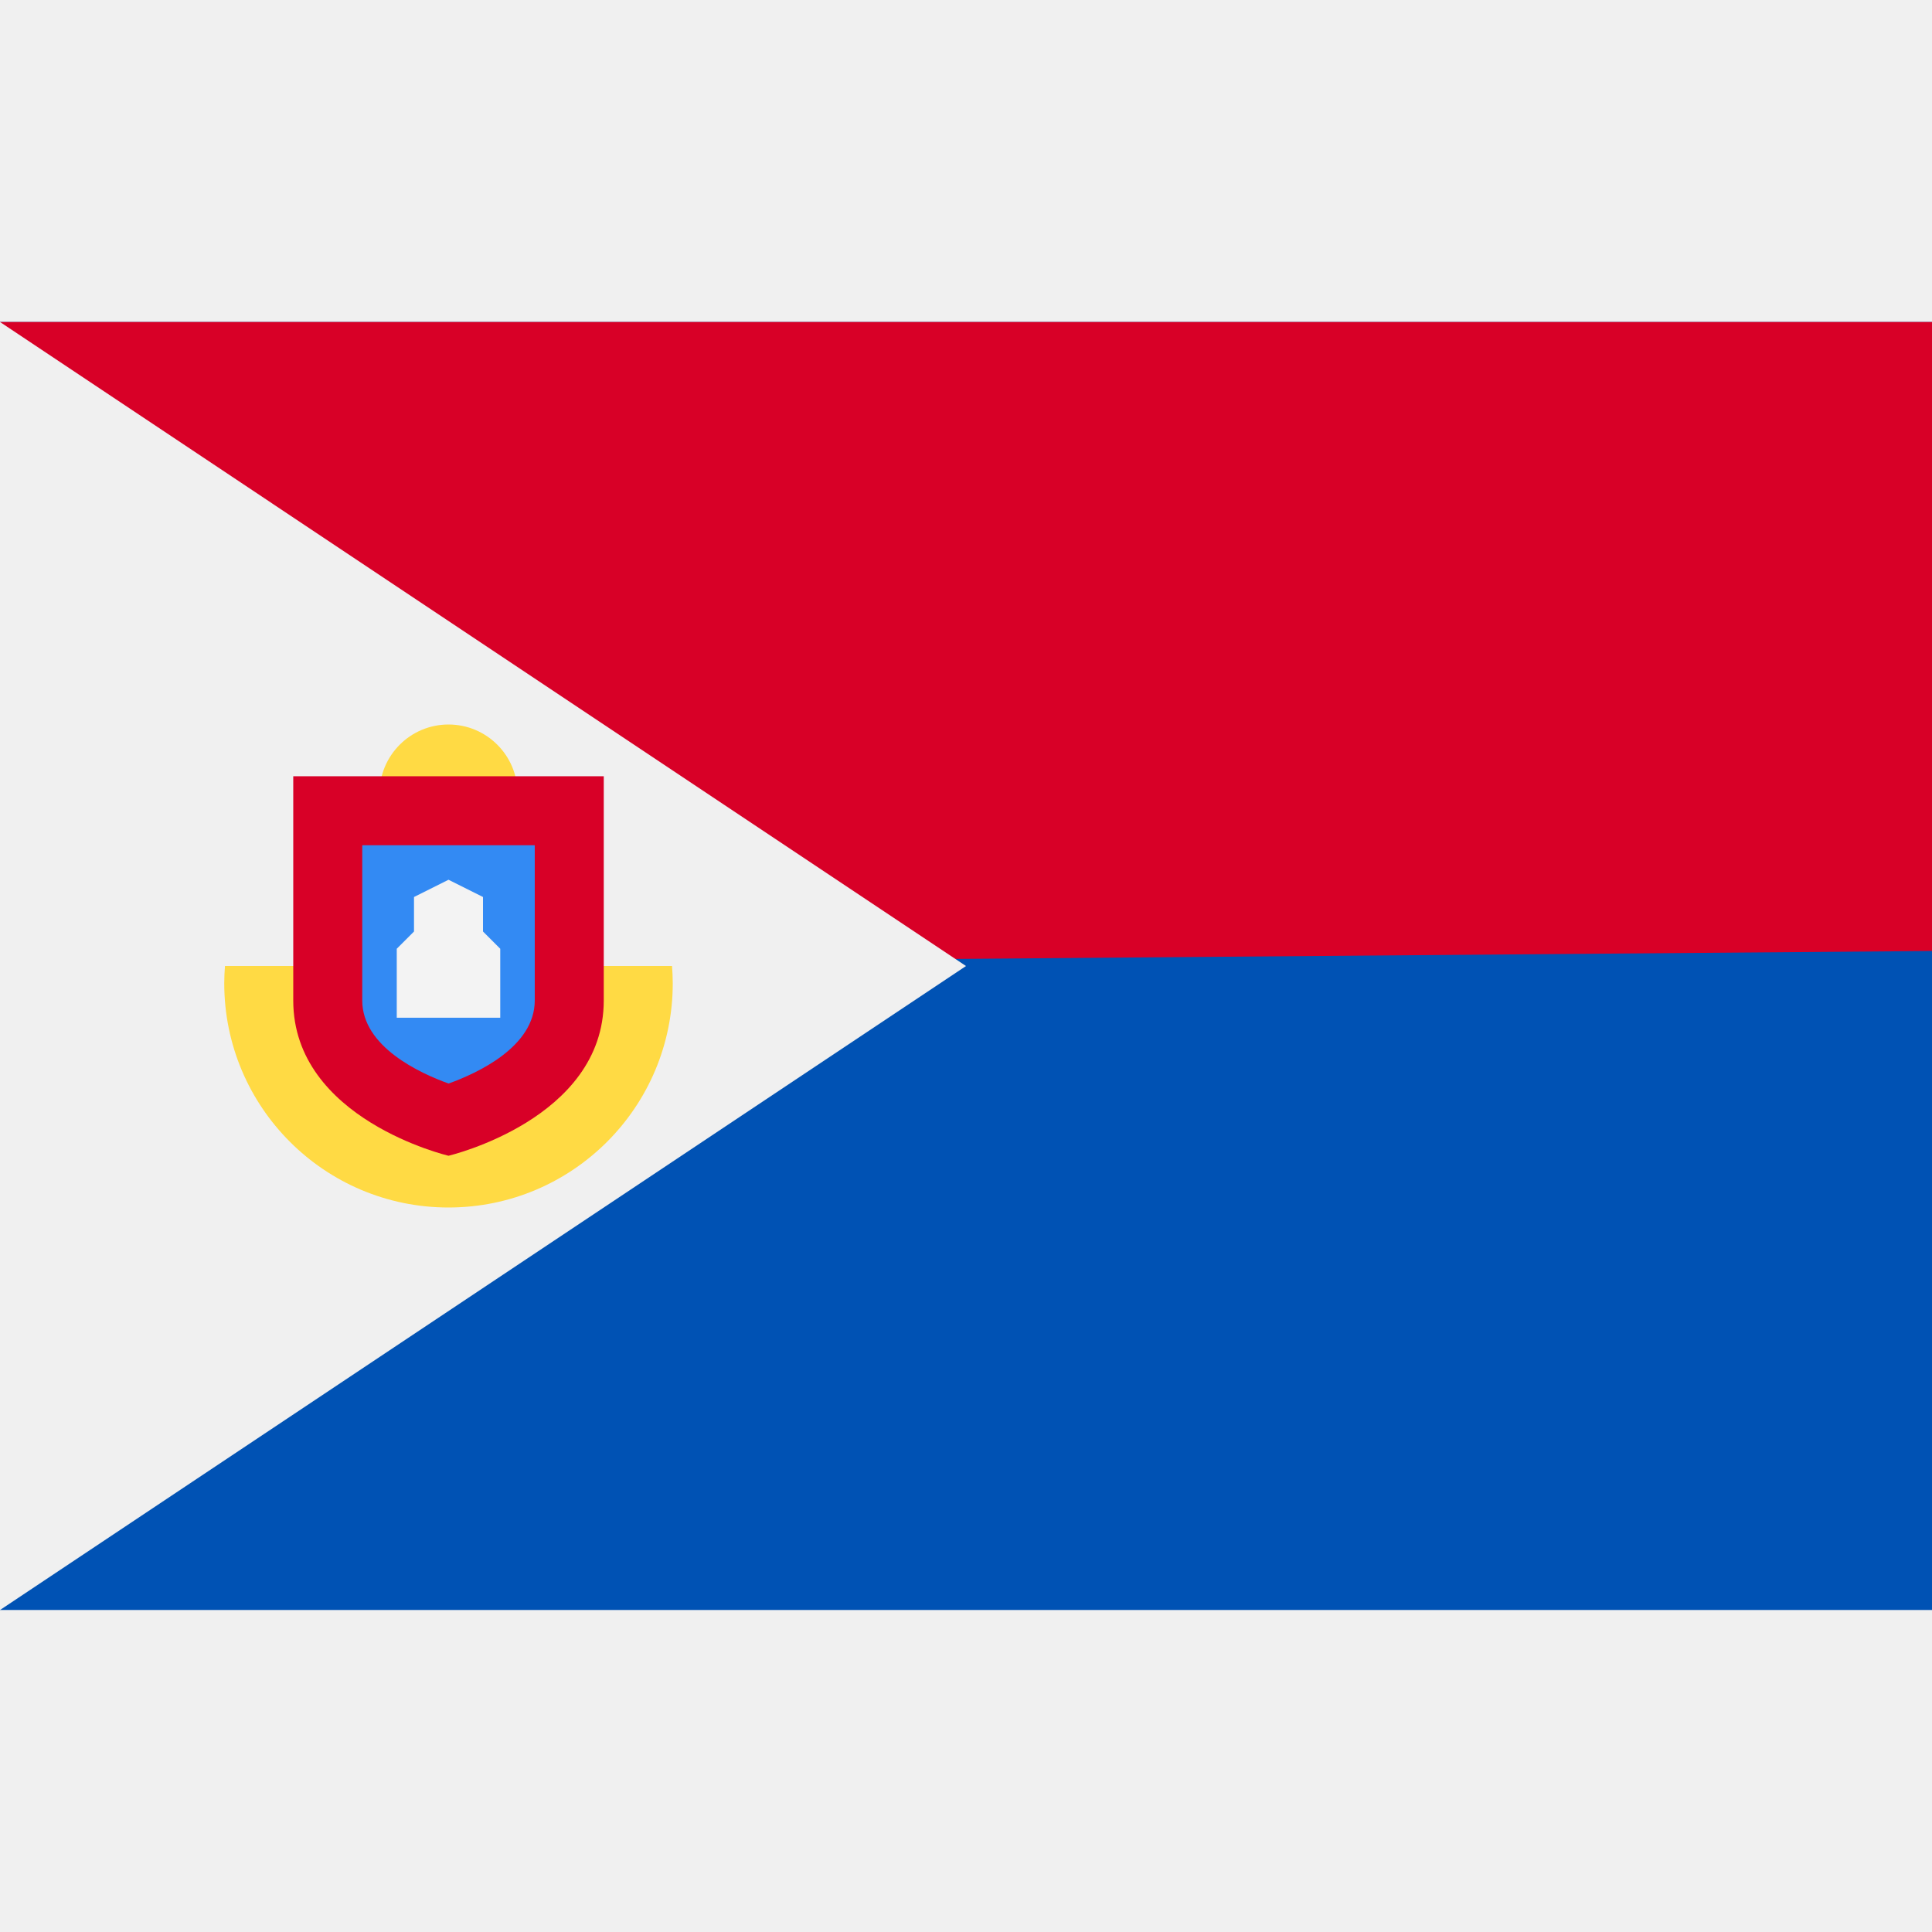
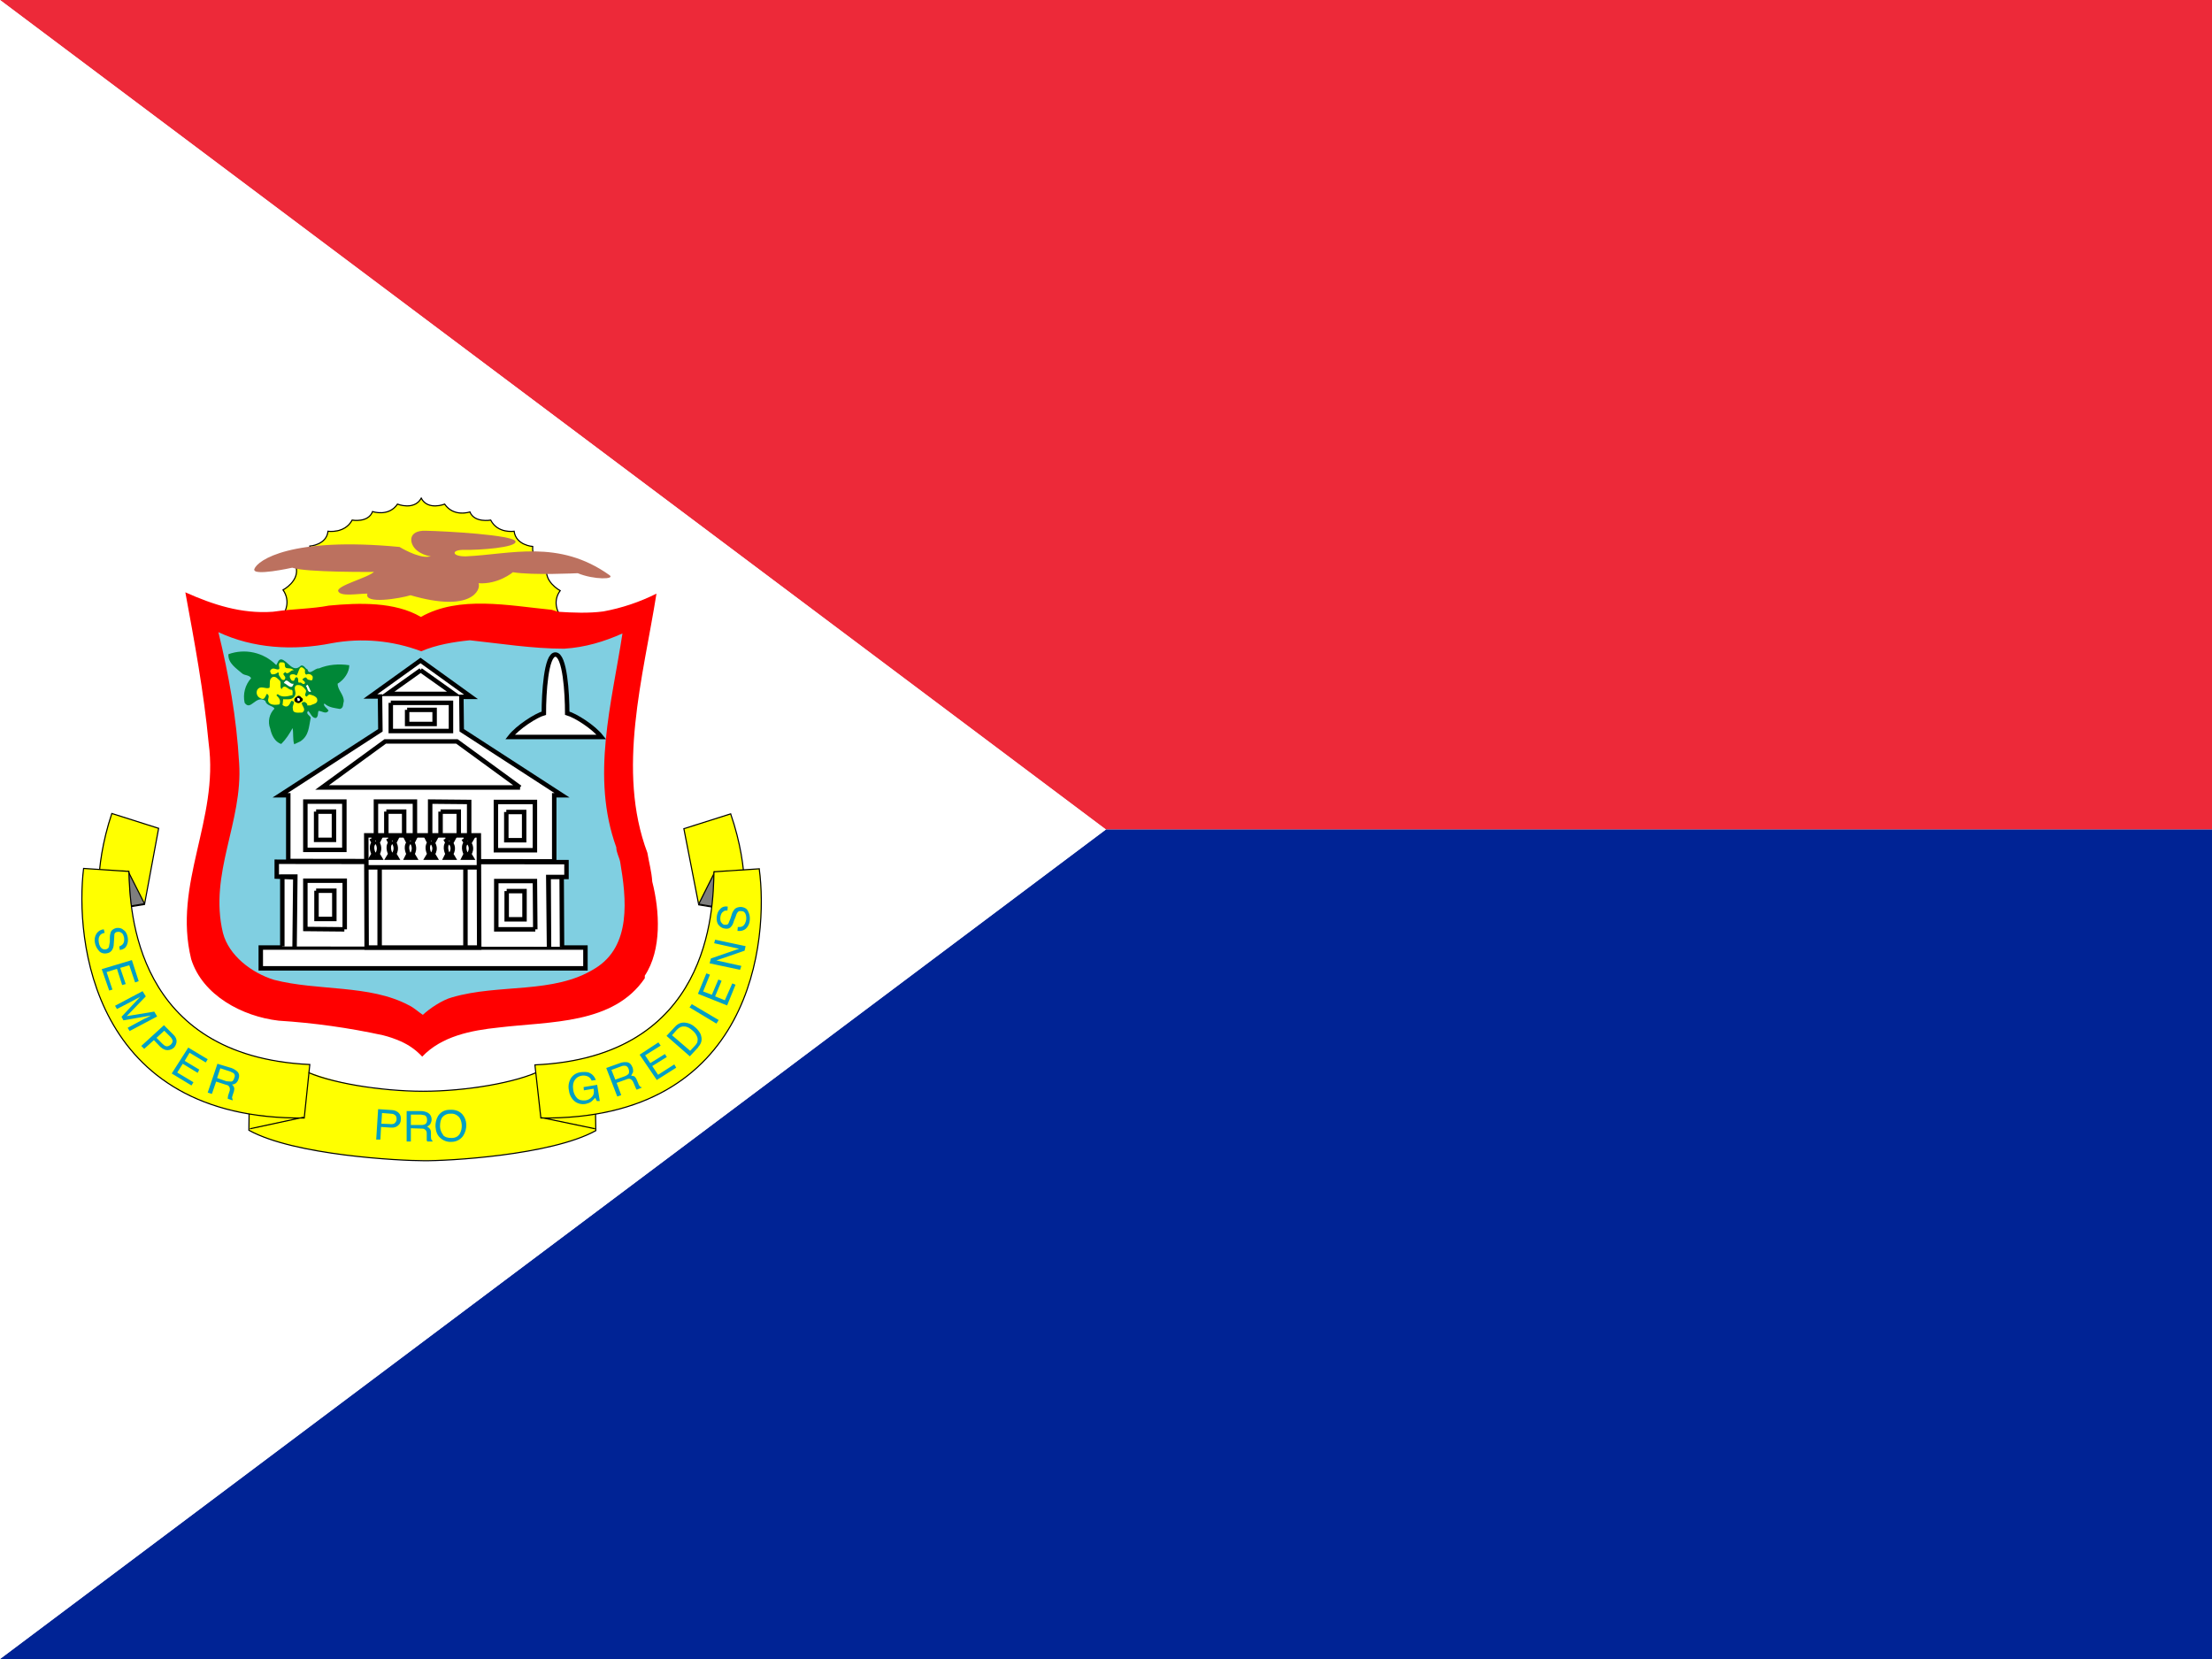
- <svg xmlns="http://www.w3.org/2000/svg" version="1.1" id="Capa_1" x="0px" y="0px" viewBox="0 0 512 512" style="enable-background:new 0 0 512 512;" xml:space="preserve">
-   <rect y="85.337" style="fill:#0052B4;" width="512" height="341.326" />
-   <polygon style="fill:#D80027;" points="512,85.331 512,252.021 0,256.173 0,85.331 " />
-   <polygon style="fill:#F0F0F0;" points="256,256.006 0,426.668 0,85.331 " />
-   <g>
-     <path style="fill:#FFDA44;" d="M59.621,256c-0.116,1.509-0.193,3.031-0.193,4.57c0,32.821,26.607,59.429,59.429,59.429   s59.429-26.607,59.429-59.429c0-1.539-0.078-3.061-0.193-4.57L59.621,256L59.621,256z" />
-     <circle style="fill:#FFDA44;" cx="118.862" cy="210.287" r="18.286" />
+ <svg xmlns="http://www.w3.org/2000/svg" id="flag-icons-sx" viewBox="0 0 640 480">
+   <defs>
+     <clipPath id="sx-a">
+       <path fill-opacity=".7" d="M0 0h682.7v512H0z" />
+     </clipPath>
+   </defs>
+   <g clip-path="url(#sx-a)" transform="scale(.9375)">
+     <path fill="#ed2939" fill-rule="evenodd" d="M0 0h768v256H341.3z" />
+     <path fill="#002395" fill-rule="evenodd" d="M0 512h768V256H341.3z" />
+     <path fill="#fff" fill-rule="evenodd" d="m0 0 341.3 256L0 512z" />
+     <path fill="#ff0" d="m172.3 193.2.1-4s-2.1-3.4.4-7c0 0-5.3-2.8-4-7.2 0 0-4.8-1.2-4.5-6.4 0 0-5-.3-5.6-4.7 0 0-5.1.8-7.4-3.4 0 0-5 1-6.4-2.5 0 0-4.9 1.6-7.7-2.5 0 0-5.2 2.1-7.3-1.8-2.1 3.9-7.3 1.8-7.3 1.8-2.8 4.1-7.7 2.4-7.7 2.4-1.4 3.5-6.3 2.5-6.3 2.5-2.3 4.3-7.4 3.4-7.4 3.4-.5 4.4-5.6 4.8-5.6 4.8a6 6 0 0 1-4.4 6.4c1.3 4.3-4 7.1-4 7.1 2.6 3.7.5 7 .5 7l-.1 3.7z" />
+     <path fill="none" stroke="#000" stroke-width=".3" d="M377.2 843.1v-3.5s-1.8-3 .4-6c0 0-4.6-2.5-3.5-6.3 0 0-4.2-1-3.9-5.6 0 0-4.5-.3-5-4.1 0 0-4.4.7-6.3-3 0 0-4.4.8-5.6-2.2 0 0-4.3 1.5-6.8-2.1 0 0-4.5 1.8-6.3-1.6-1.9 3.4-6.4 1.6-6.4 1.6-2.4 3.5-6.7 2-6.7 2-1.2 3.1-5.5 2.3-5.5 2.3-2 3.7-6.5 3-6.5 3-.4 3.7-4.9 4-4.9 4a5.1 5.1 0 0 1-3.7 5.6c1 3.8-3.5 6.2-3.5 6.2 2.2 3.2.3 6.2.3 6.2v3.2z" transform="matrix(1.1464 0 0 1.1461 -260 -773.1)" />
+     <path fill="red" d="M170.3 188.2c-13.3-1.3-28.6-4.5-40.4 2.2-8-4.7-19-4.4-28.4-3.5-5.1 1-11.1 1-16.5 1.8l-.8.1c-9.7.7-18.5-2.2-27-6 2.8 15.2 5.7 30.7 7.2 46.6C67.6 253 53.3 272.7 59 296c3.5 11.2 15.8 17.7 27 19a214.7 214.7 0 0 1 32.2 4.5 32 32 0 0 1 5.5 1.9 19.7 19.7 0 0 1 6.6 4.7c6-6.3 15-8.1 23.7-9 15.8-1.9 35.3-.9 45-15.2v-.8c5.3-8 4.6-20 2.3-29-.2-3.1-1-5.9-1.5-8.9-9.6-25.5-1.3-54.2 2.8-80a61 61 0 0 1-16.4 5.5c-4.5.6-9.5.4-14 .1z" />
+     <path fill="#80cfe1" d="M190.2 261.5c0 1.6.9 3 1.2 4.5 1.9 11.2 3.6 26-7.8 32.9-12.8 8-29.4 4.6-44.1 8.9-3 .8-7 3.5-9 5.4-1.4-.9-2.7-2.2-4.4-3-12.1-6.4-27.9-4.3-41.5-7.8-6.9-2.1-14-7.5-15.8-14.5-4.4-18.4 6.2-34.1 5-52.4-.8-14-3.2-27.3-6.4-40.4 10.7 5 23 5.8 35 3.4A51.6 51.6 0 0 1 130 201c4.6-2 10-2.9 15-3.4 9.3 1 19.4 2.6 29.1 2.6 6.5-.4 12.4-2.2 18-4.7-3.3 21.6-9.8 44.2-1.9 66" />
+     <path fill="#fff" d="M171 265.8v-20.4h2.4l-31-20-.1-10.5h3l-15.6-11-15.4 11h3v10.5l-30.9 20h2.5v20.3H171" />
+     <path fill="none" stroke="#000" stroke-width="1.2" d="M376 906.5v-17.8h2.1l-27-17.5-.1-9h2.6l-13.6-9.8-13.5 9.7h2.6l.1 9.1-27 17.5h2.2v17.7z" transform="matrix(1.1464 0 0 1.1461 -260 -773.1)" />
+     <path fill="#fff" d="M180.6 292.5v6.3H80.5v-6.4z" />
+     <path fill="none" stroke="#000" stroke-width="1.2" d="M384.4 929.8v5.5H297v-5.6h87.4z" transform="matrix(1.1464 0 0 1.1461 -260 -773.1)" />
+     <path fill="#fff" d="M87.1 292.1v-21.5h4l-.2 21.7.2-21.6-5.8-.1v-4.7l89.4.2v4.5h-5.4v21.8l-.1-21.8h4l.2 21.6" />
+     <path fill="none" stroke="#000" stroke-width="1.2" d="M302.8 929.4v-18.8h3.5l-.2 19 .2-18.8-5-.2v-4l78 .1v4h-4.8l.1 19-.2-19h3.6l.1 18.8" transform="matrix(1.1464 0 0 1.1461 -260 -773.1)" />
+     <path fill="none" stroke="#000" stroke-width="1.2" d="M319.6 924.8v-13.1H309v13l10.5.1" transform="matrix(1.1464 0 0 1.1461 -260 -773.1)" />
+     <path fill="none" stroke="#000" stroke-width="1.2" d="M312 914.4v7.6h4.8v-7.6h-4.9m59 10.4-.1-13h-10.4v13h10.5" transform="matrix(1.1464 0 0 1.1461 -260 -773.1)" />
+     <path fill="none" stroke="#000" stroke-width="1.2" d="M363.2 914.5v7.6h4.8v-7.6h-4.8m7.6-11v-13h-10.5v13z" transform="matrix(1.1464 0 0 1.1461 -260 -773.1)" />
+     <path fill="none" stroke="#000" stroke-width="1.2" d="M363.1 893.2v7.6h4.8v-7.6h-4.8m-43.6 10.3v-13.1H309v13h10.5z" transform="matrix(1.1464 0 0 1.1461 -260 -773.1)" />
+     <path fill="none" stroke="#000" stroke-width="1.2" d="M311.9 893.1v7.6h4.8v-7.6h-4.8m26.6 10.4v-13.1H328v13h10.5" transform="matrix(1.1464 0 0 1.1461 -260 -773.1)" />
+     <path fill="none" stroke="#000" stroke-width="1.2" d="M330.8 893.1v7.6h4.8v-7.6h-4.8m22.3 10.4v-13l-10.5-.1v13l10.5.1" transform="matrix(1.1464 0 0 1.1461 -260 -773.1)" />
+     <path fill="none" stroke="#000" stroke-width="1.2" d="M345.4 893.1v7.6h4.9v-7.6h-4.9" transform="matrix(1.1464 0 0 1.1461 -260 -773.1)" />
+     <path fill="#fff" d="m147.7 257.8.2 34.6H113l-.1-34.6z" />
+     <path fill="none" stroke="#000" stroke-width="1.2" d="m355.7 899.5.1 30.2h-30.3l-.1-30.2zm-30.5 8.6h30.6M329 929.7v-21.4m23.1 21.4v-21.3m14.7-21.8-17-12.4h-19.3l-17 12.4h53.3M332 863.8v7.6h16.2v-7.6H332" transform="matrix(1.1464 0 0 1.1461 -260 -773.1)" />
+     <path fill="none" stroke="#000" stroke-width="1.2" d="M336.4 865.7v3.8h7.4v-3.8h-7.4M340 855l9 6.4h-17.9l9-6.4" transform="matrix(1.1464 0 0 1.1461 -260 -773.1)" />
+     <path fill="#fff" d="M171.4 202c2.9 0 3.6 12 3.6 18 2.6.8 8.1 4.3 10.6 7.4h-28.2c2.4-3.1 7.9-6.6 10.4-7.3 0-6 .6-18.2 3.6-18" />
+     <path fill="none" stroke="#000" stroke-width="1.2" d="M376.3 850.8c2.6 0 3.2 10.5 3.2 15.8 2.2.6 7.1 3.7 9.2 6.4h-24.6c2.1-2.7 7-5.8 9.1-6.4 0-5.3.6-15.8 3.1-15.8m-49.5 49.5h2.2l-.6 1.2s1 1.4 0 3l.6 1h-2.2l.6-1s-1-1.8 0-3l-.6-1.2m4.5 0h2.2l-.6 1.2s1 1.4 0 3l.6 1h-2.2l.6-1s-1-1.8 0-3l-.6-1.2m5 0h2.1l-.6 1.2s1 1.4 0 3l.6 1h-2.1l.5-1s-1-1.8 0-3l-.6-1.2zm5.5 0h2.2l-.7 1.3s1.1 1.3 0 2.9l.6 1h-2.1l.6-1s-1-1.8 0-3zm4.9 0h2.2l-.7 1.3s1.1 1.3 0 2.9l.6 1h-2l.5-1s-1-1.8 0-3l-.6-1.1m4.9 0h2.2l-.7 1.2s1.1 1.3 0 2.9l.6 1h-2l.5-1s-1-1.8 0-3l-.6-1.1" transform="matrix(1.1464 0 0 1.1461 -260 -773.1)" />
+     <path fill="#ff0" d="M130.5 336.8c13 0 29-2.7 36.5-6.5l16.5-1.5.4 20.1c-14 7.7-46.2 9.4-53.3 9.3-7.1 0-39.7-1.6-53.8-9.3l.2-20.2 16.5 1.5a98 98 0 0 0 37 6.6" />
+     <path fill="none" stroke="#000" stroke-width=".3" d="M340.7 968.4c11.4 0 25.3-2.3 31.9-5.7l14.3-1.2.3 17.5c-12.1 6.7-40.3 8.2-46.4 8.1-6.2 0-34.7-1.4-47-8.2l.2-17.5 14.4 1.3c6.6 3.4 21 5.7 32.3 5.7" transform="matrix(1.1464 0 0 1.1461 -260 -773.1)" />
+     <path fill="#ff0" d="m34.4 251 14.5 4.6-4.4 23.5-13.7 2.2s-2.3-12.4 3.6-30.3" />
+     <path fill="none" stroke="#000" stroke-width=".3" d="m256.9 893.6 12.6 4-3.8 20.5-12 1.9s-2-10.8 3.2-26.4z" transform="matrix(1.1464 0 0 1.1461 -260 -773.1)" />
+     <path fill="#7e7e7e" d="m44.5 278.9-13.7 2.4 8.7-12.4z" />
+     <path fill="none" stroke="#000" stroke-width=".3" d="m265.7 917.9-12 2 7.6-10.7 4.4 8.7" transform="matrix(1.1464 0 0 1.1461 -260 -773.1)" />
+     <path fill="#ff0" d="m25.7 268 14 1c.3 11.8 1.8 57 55.8 59.5L93.8 345c-65.7.6-70.7-55.5-68-77" />
+     <path fill="none" stroke="#000" stroke-width=".3" d="m249.3 908.4 12.2.8c.3 10.4 1.5 49.8 48.7 52l-1.5 14.4c-57.4.6-61.7-48.4-59.4-67.2zm44.8 70.1 14.4-3.1" transform="matrix(1.1464 0 0 1.1461 -260 -773.1)" />
+     <path fill="#ff0" d="m225.4 251.2-14.4 4.6 4.6 23.4 13.8 2.2s2.2-12.3-4-30.2" />
+     <path fill="none" stroke="#000" stroke-width=".3" d="m423.5 893.7-12.6 4 4 20.5 12 2s2-10.8-3.4-26.5z" transform="matrix(1.1464 0 0 1.1461 -260 -773.1)" />
+     <path fill="#7e7e7e" d="m215.6 279 13.7 2.5-8.8-12.4-5 9.9" />
+     <path fill="none" stroke="#000" stroke-width=".3" d="m414.9 918 12 2.1-7.7-10.7-4.3 8.6" transform="matrix(1.1464 0 0 1.1461 -260 -773.1)" />
+     <path fill="#ff0" d="m234.3 268.1-14 1c-.2 11.8-1.3 57-55.3 59.5l2 16.4c65.7.8 70.2-55.4 67.4-76.9" />
+     <path fill="none" stroke="#000" stroke-width=".3" d="m431.2 908.5-12.2.8c-.2 10.4-1 49.9-48.2 52l1.6 14.3c57.4.7 61.3-48.3 58.8-67zm-44.2 70-14.4-3" transform="matrix(1.1464 0 0 1.1461 -260 -773.1)" />
+     <path fill="#009fc5" d="M121.8 346.7c-.4.2-1 .3-1.5.2l-2.6-.1.2-3.3 2.6.2c.5 0 1 .1 1.2.3.5.2.7.7.7 1.4 0 .6-.3 1-.7 1.3m-4.3 5 .2-3.9 3 .2c1 .1 1.8-.2 2.3-.7.5-.4.8-1 .8-1.8a2.5 2.5 0 0 0-.6-2 3.2 3.2 0 0 0-2-.9l-4.4-.3-.6 9.4zm9.4-7.7h3.2l1.1.2c.5.3.7.7.7 1.4 0 .6-.1 1-.5 1.3a2.6 2.6 0 0 1-1.4.3h-3.1zm0 8.2v-4l3 .1c.5 0 1 0 1.2.2.4.2.7.6.7 1.2v2.3l.2.3h1.6v-.2a.8.8 0 0 1-.4-.5 3.4 3.4 0 0 1-.1-.8v-1.3c0-.6-.2-1-.4-1.2a1.7 1.7 0 0 0-.8-.6c.4-.2.8-.5 1-.8.2-.4.4-.8.4-1.4 0-1-.5-1.8-1.4-2.2a4.7 4.7 0 0 0-1.8-.4h-4.5v9.4h1.3m10-2a4.5 4.5 0 0 1-1-2.6c0-1.3.2-2.3.8-3a3.1 3.1 0 0 1 2.4-1 3 3 0 0 1 2.4.8c.7.6 1 1.5 1.1 2.6a5 5 0 0 1-.6 2.8c-.5.8-1.3 1.3-2.5 1.3s-2-.2-2.7-.9m-1.5-5.9a6 6 0 0 0-.8 3.3c.1 1.4.5 2.6 1.4 3.4a4.6 4.6 0 0 0 3.6 1.3 4.4 4.4 0 0 0 3.5-1.8 6 6 0 0 0 1-3.6 5 5 0 0 0-1.2-3.1c-.9-1-2.2-1.5-3.9-1.4-1.6 0-2.8.7-3.6 1.9m44-13.5c1-.1 1.8-.1 2.5.1 1 .4 1.7 1.1 2.2 2.3l-1.3.2a2.4 2.4 0 0 0-1.2-1.3 3.5 3.5 0 0 0-2-.2 3 3 0 0 0-2 1.3c-.5.7-.7 1.7-.5 3a4.5 4.5 0 0 0 1.2 2.6c.6.6 1.5.8 2.6.7a3.2 3.2 0 0 0 2-1.1c.6-.6.7-1.4.5-2.5l-3 .5-.1-1 4.2-.7.8 5h-.9l-.5-1-1 1c-.5.5-1.2.7-2 .9a4.3 4.3 0 0 1-3.2-.7 5 5 0 0 1-1.9-3.4 5.1 5.1 0 0 1 .7-4 4.1 4.1 0 0 1 3-1.7m9.4-.7 3-1.1c.4-.2.8-.2 1.1-.2.6 0 1 .4 1.2 1 .2.6.2 1.1 0 1.5-.3.3-.7.6-1.3.8l-2.8 1zm3 7.7-1.4-3.7 2.8-1a3 3 0 0 1 1.1-.3c.5.1.9.4 1.2 1l.6 1.4.3.7.2.3 1.5-.6v-.2c-.3 0-.5-.1-.6-.4-.2-.1-.3-.4-.4-.7l-.5-1.2c-.2-.5-.5-.8-.7-1a2.4 2.4 0 0 0-1-.2l.6-1.2c0-.4 0-.9-.2-1.4-.4-1-1-1.6-2-1.6a4.5 4.5 0 0 0-1.9.3l-4.2 1.5 3.4 8.8 1.2-.4m11-4.7-5.3-7.8 5.8-3.8.7 1-4.8 3 1.6 2.4 4.5-2.8.6.9-4.5 2.8 1.8 2.7 5-3.2.6 1zm4.7-13.8 1.5-1.7c.8-.8 1.5-1.1 2.3-1 .9 0 1.7.5 2.6 1.3a4.7 4.7 0 0 1 1.4 2c.2.6.1 1.1 0 1.6a4 4 0 0 1-.7 1l-1.5 1.6zm8.1 3.6c1.1-1.2 1.3-2.4.7-4a6.7 6.7 0 0 0-1.7-2.1 5.2 5.2 0 0 0-3.1-1.4c-1.2-.1-2.2.3-3.1 1.3l-2.6 2.8 7.2 6.3 2.6-2.8m5.6-7.3-8.3-5 .7-1 8.3 4.9zm3.3-5.6-9-3.6 2.6-6.3 1.1.4-2.1 5.2 2.7 1 2-4.7 1 .4-2 4.8 3 1.2 2.3-5.2 1 .4zm4-11-9.4-2 .4-1.5 8.7-3-7.7-1.7.3-1.1 9.4 2-.3 1.4-8.7 3 7.7 1.7zm-.8-12 .1-1.2c.6 0 1 0 1.4-.2.7-.4 1-1.1 1.2-2.1a3.7 3.7 0 0 0-.1-1.4c-.2-.7-.6-1.2-1.3-1.2-.6-.1-1 0-1.2.3-.3.3-.5.8-.7 1.5l-.5 1.2c-.2.8-.5 1.4-.8 1.7-.4.6-1 .8-1.8.7a2.8 2.8 0 0 1-2-1c-.6-.6-.8-1.5-.7-2.6.1-1 .4-1.8 1-2.4.5-.6 1.3-1 2.4-.8l-.1 1.2c-.5 0-1 0-1.2.3-.6.3-.9 1-1 1.9 0 .7 0 1.2.4 1.6.3.4.6.6 1 .6.5 0 .9 0 1.1-.4l.7-1.7.4-1.3c.2-.6.5-1 .8-1.4.5-.5 1.2-.7 2-.7 1.1.1 1.9.6 2.2 1.4.4.8.6 1.6.5 2.7a3.9 3.9 0 0 1-1.2 2.6c-.7.6-1.5.8-2.6.7m-195.6-.6.3 1.2c-.6.1-1 .3-1.3.6-.5.5-.7 1.3-.5 2.4a4 4 0 0 0 .4 1.2c.4.7 1 1 1.7.9.5-.1.8-.3 1-.7l.3-1.6v-1.3c0-.8.2-1.5.3-1.8.3-.6.9-1 1.7-1.2.8-.1 1.6 0 2.2.6.7.4 1.1 1.2 1.3 2.2a4 4 0 0 1-.3 2.6c-.4.8-1 1.2-2.1 1.4l-.2-1.1a3 3 0 0 0 1-.6c.5-.5.6-1.2.5-2.1-.2-.8-.4-1.3-.8-1.5a1.5 1.5 0 0 0-1.2-.3 1 1 0 0 0-1 .7l-.1 1.8-.1 1.3a3.5 3.5 0 0 1-.4 1.6 2.2 2.2 0 0 1-1.7 1.2c-1 .2-2-.1-2.5-.8a5 5 0 0 1-1.2-2.4 3.8 3.8 0 0 1 .5-2.9 3 3 0 0 1 2.2-1.3m-.6 12.3 9.3-2.8 2.1 6.5-1.1.4-1.8-5.3-2.8.8 1.7 5-1.1.3-1.6-5-3.2 1 1.8 5.4-1 .3zm4.1 11.3 8.5-4.5 1 1.6-5.9 6.1 8.5-1.4.9 1.5-8.5 4.5-.6-1 5-2.7.9-.4 1.3-.7-8.5 1.5-.6-1.1 5.8-6.2-.3.2-1 .5a7 7 0 0 1-.9.5l-5 2.6zm15.8 12.5c-.4-.1-.8-.4-1.2-.8l-1.8-1.8 2.4-2.2 1.8 1.8a3 3 0 0 1 .7 1c.2.5 0 1-.5 1.5-.5.4-1 .6-1.4.5m-6.8.8 3-2.7 2 2.1c.8.7 1.5 1 2.2 1a3 3 0 0 0 2-.8 3 3 0 0 0 .8-2c0-.6-.3-1.3-.9-1.9l-3-3-7 6.4 1 1m8.4 7.5 5.1-8 6 3.6-.6 1-5-3-1.5 2.5 4.5 2.7-.5 1-4.6-2.8-1.7 2.7 5 3-.6 1zm15-1.6 3.1 1 1 .5c.4.4.5.9.2 1.5-.2.6-.4 1-.9 1.1l-1.5-.1-2.9-1zm-2.6 7.9 1.3-3.8 2.8.9c.5.1 1 .3 1.1.5.3.3.4.8.3 1.4l-.5 1.5-.1.7v.3l1.5.5v-.2l-.2-.7.2-.7.4-1.2c.1-.6.2-1 0-1.2 0-.3-.3-.6-.6-.9.5 0 1-.2 1.3-.5.3-.3.6-.7.7-1.2.4-1 .2-1.9-.6-2.5a5.2 5.2 0 0 0-1.6-.9l-4.3-1.3-3 8.9z" />
+     <path fill="#bc715f" d="M78.5 175.6c1-2.7 11.3-10 44.8-6.8 0 0 5.7 3.5 9 3 2-.2-1 .2-3.6-1.9-2.5-2-3-6.3 2.7-6.1 5.8.1 27.3 1.3 27.7 3.3.4 1.9-11.4 2.7-15.7 2.6-4.4-.1-4 2.1.4 2 13.7-.6 28.6-5.4 44.3 5.8 1.9 1.3-4.7 1.5-9.8-.6 0 0-14 .7-20-.3 0 0-4.5 3.8-10.6 3.4.8 2-2.2 9.2-21 3.7-3.2 1-14.5 2.9-13.3-.5-3 0-8.2 1-9-.7-.8-1.7 9.2-4.2 11-6 0 0-21.2.2-25.2-1.3 0 0-12.5 2.8-11.7.4" />
+     <path fill="#008737" d="M85.3 205.2c.4-.6.6-1.8 1.6-1.7 2 .5 3.5 4.4 6 1.9 1-.2 1.3 1 2 1.2.5 2.1 2.3-.5 3.5-.3 2.8-1.2 6.1-1.5 9.4-1 0 2.2-1.6 4.5-3.6 5.7 0 2 2 3.4 1.9 5.5-.3.8 0 2-1.2 2.3-1.6-.3-3-.4-4.3-1.3-.2-.1-.3-.4-.6-.3-.2.7 1 1.4 1.4 2.1-.8 1.3-2 .1-3.1.1-.3.8 0 1.7-.8 2.2-1.3 0-1.6-1.5-2.4-2.2-.9.9.6 1.4.8 2.1-.6 2.8-.5 5.5-3.2 7.3l-1.9.9c-.5-1.4-.2-3.5-.5-5-1 1.8-2 3.4-3.5 4.9-2-.6-3-2.8-3.4-4.7a5.8 5.8 0 0 1 1.3-6.2c-.5-1-2.5-.8-2.8-2.4-3-2-4.5 3.3-6.4.6a8.6 8.6 0 0 1 2-7.6c-.5-1-1.9-.8-2.7-1.4-1.8-1.6-4.5-3.2-4.3-6a14 14 0 0 1 14.7 3.3" />
+     <path fill="#ff0" d="M87.9 204.9c-.1 2.3 1.5.6 2.8 2-1-.4-1.7 1.7-2.7.5l-.6.6c.4.8 1 .9.4 1.8-1 .4-1.3-1-1.8-1.5 0-.2.2-.6-.2-.8-.6.5-1.2.7-2 .6-.2-.4-.7-1-.2-1.4.8-1 2 .4 2.6-.3.1-.7-.5-1.5.3-2 .5.1 1.2-.2 1.4.5m6.2 1.9c.1.4-.2 1 .4 1.4.8-.4 1.6-.1 2 .6 0 .4.1 1-.4 1.2l-1.2-.3c.1-.2-.3-.3-.4-.6-.5-.1-.9.3-1.2.6.3.4 1 .7.8 1.2-.7.7-1-.6-1.8-.2-.6-.2.1-1.3-.7-1.7-1 0-.3 1.6-1.6 1-.4-.5-.8-1.2-.4-1.7a1.6 1.6 0 0 1 1.9.2c.8-.9.8-4.1 2.7-1.7m-7.8 3.3c.5.8-.2 1.8.5 2.6 1-2 2 .4 3.2.2.4.5.1 1.1.2 1.6-1.5.4-3.3.9-4.6-.3l-.4.4c.8.7 1.5 1.6.9 2.8-1.1.2-2.9.3-3.4-.9-.3-1 .7-1.6-.4-2.4-.7 1-.7 2.2-2.2 1.3a1.9 1.9 0 0 1-.8-2.5c1-1.6 2.8 0 3.8-.7.2-1.4-.3-2.6 1-3.3 1-.2 1.5.6 2.2 1.2" />
+     <path fill="#fff" d="M90.6 211c-.5 2.3-2.2-.1-3-.2 1-2 1.7.6 3 .2m5.4 2.5c-1.2.3-1-1.2-1.6-1.8l.5-.4c.4.5.7 1.5 1.1 2.2" />
+     <path fill="#ff0" d="M94.4 213c.3.8-.8 1.5.2 2l.8-.7c.9.2 1.8.4 2.4 1.2.6 1.7-1.1 1.7-2 2.2h-1c.2-.6-.5-.8-.6-1a1 1 0 0 0-1.1.3c.2 1 1.5 2 .2 2.9-1.2 0-3 .4-2.9-1.2-.4-1 1.2-2.3-.5-2.4-.6 1.3-1.2 2.4-2.7 1.3l.2-1.8c1.4 0 3.1.3 3.7-1.3.4-1.1-.7-2.2.3-3 1.5-.4 2.3.6 3 1.5" />
+     <path d="M93.4 215.6c.3.9-.6 1-1.1 1.4-.6 0-1-.2-1.4-.6-.3-1 .5-1.2 1-1.6.7-.3 1 .5 1.5.8" />
+     <path fill="#fff" d="M92.5 216.2c-.1.2-.4.1-.6.2l-.2-1c.5 0 1 .1.8.8" />
  </g>
-   <path style="fill:#D80027;" d="M77.715,205.714v59.429c0,31.494,41.144,41.143,41.144,41.143s41.144-9.649,41.144-41.143v-59.429  H77.715z" />
-   <path style="fill:#338AF3;" d="M118.877,287.148c-7.632-2.746-22.876-9.767-22.876-22.006v-41.144h45.715v41.144  C141.715,277.422,126.472,284.425,118.877,287.148z" />
-   <polygon style="fill:#F3F3F3;" points="128.001,246.856 128.001,237.714 118.857,233.143 109.715,237.714 109.715,246.856   105.144,251.429 105.144,269.714 132.572,269.714 132.572,251.429 " />
</svg>
